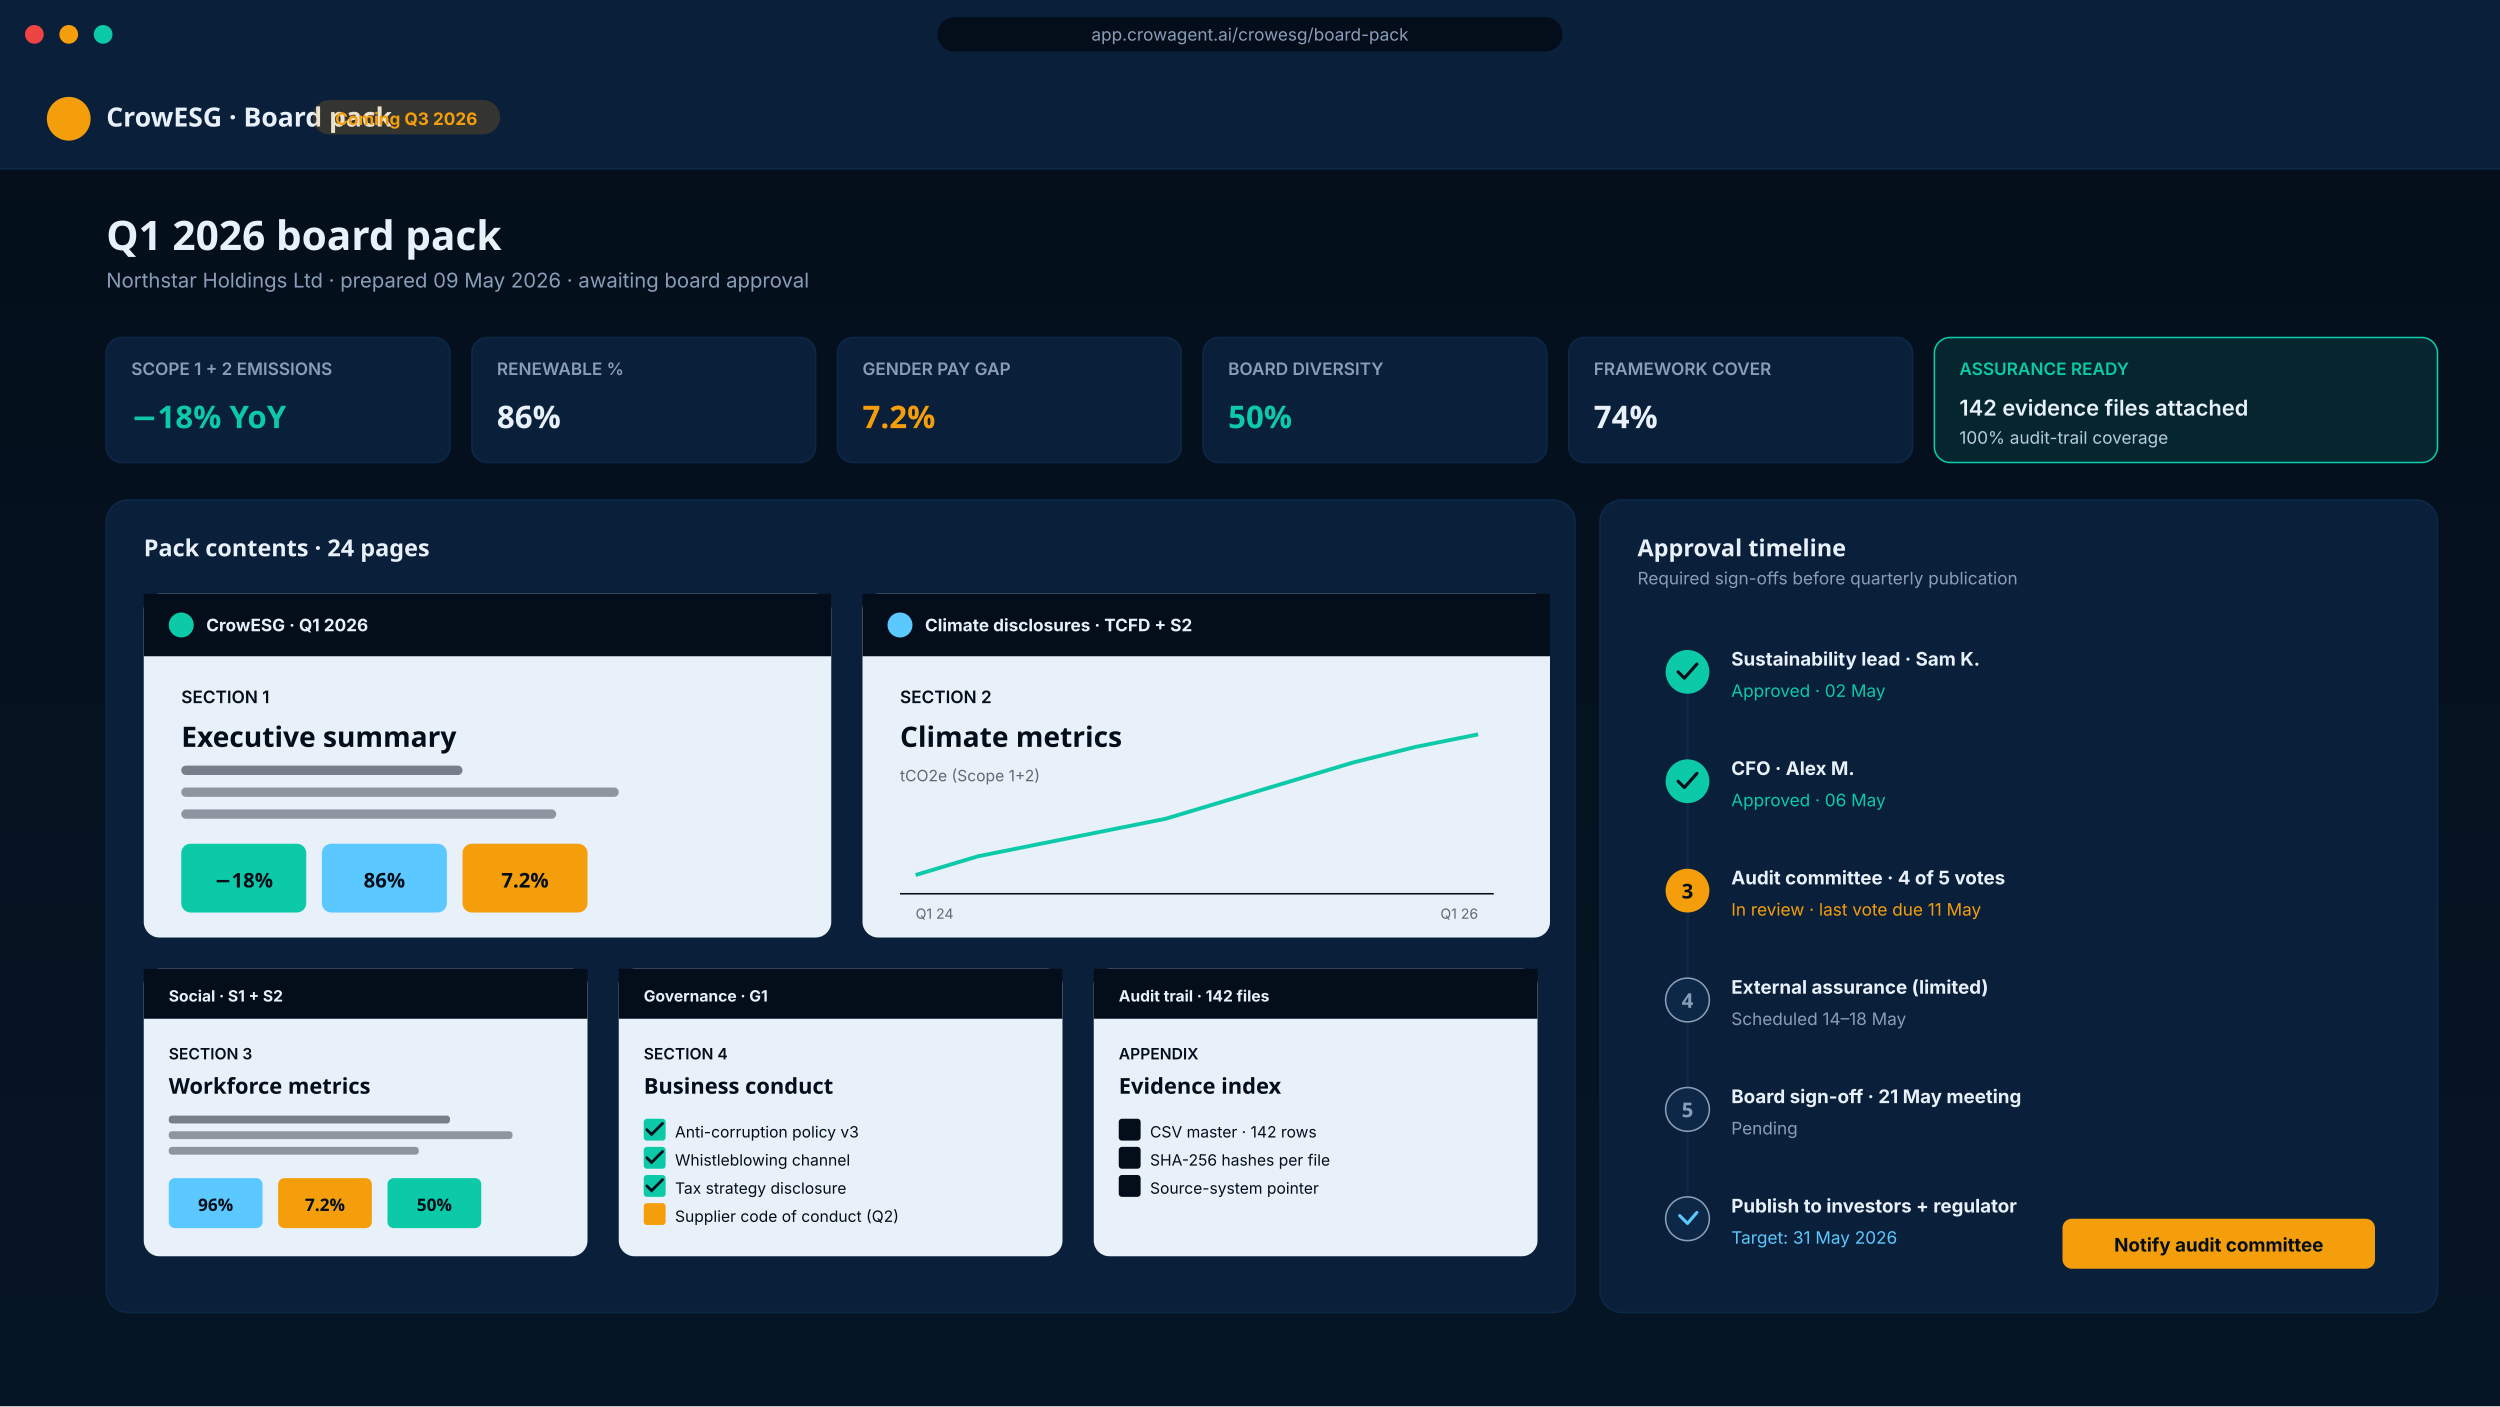
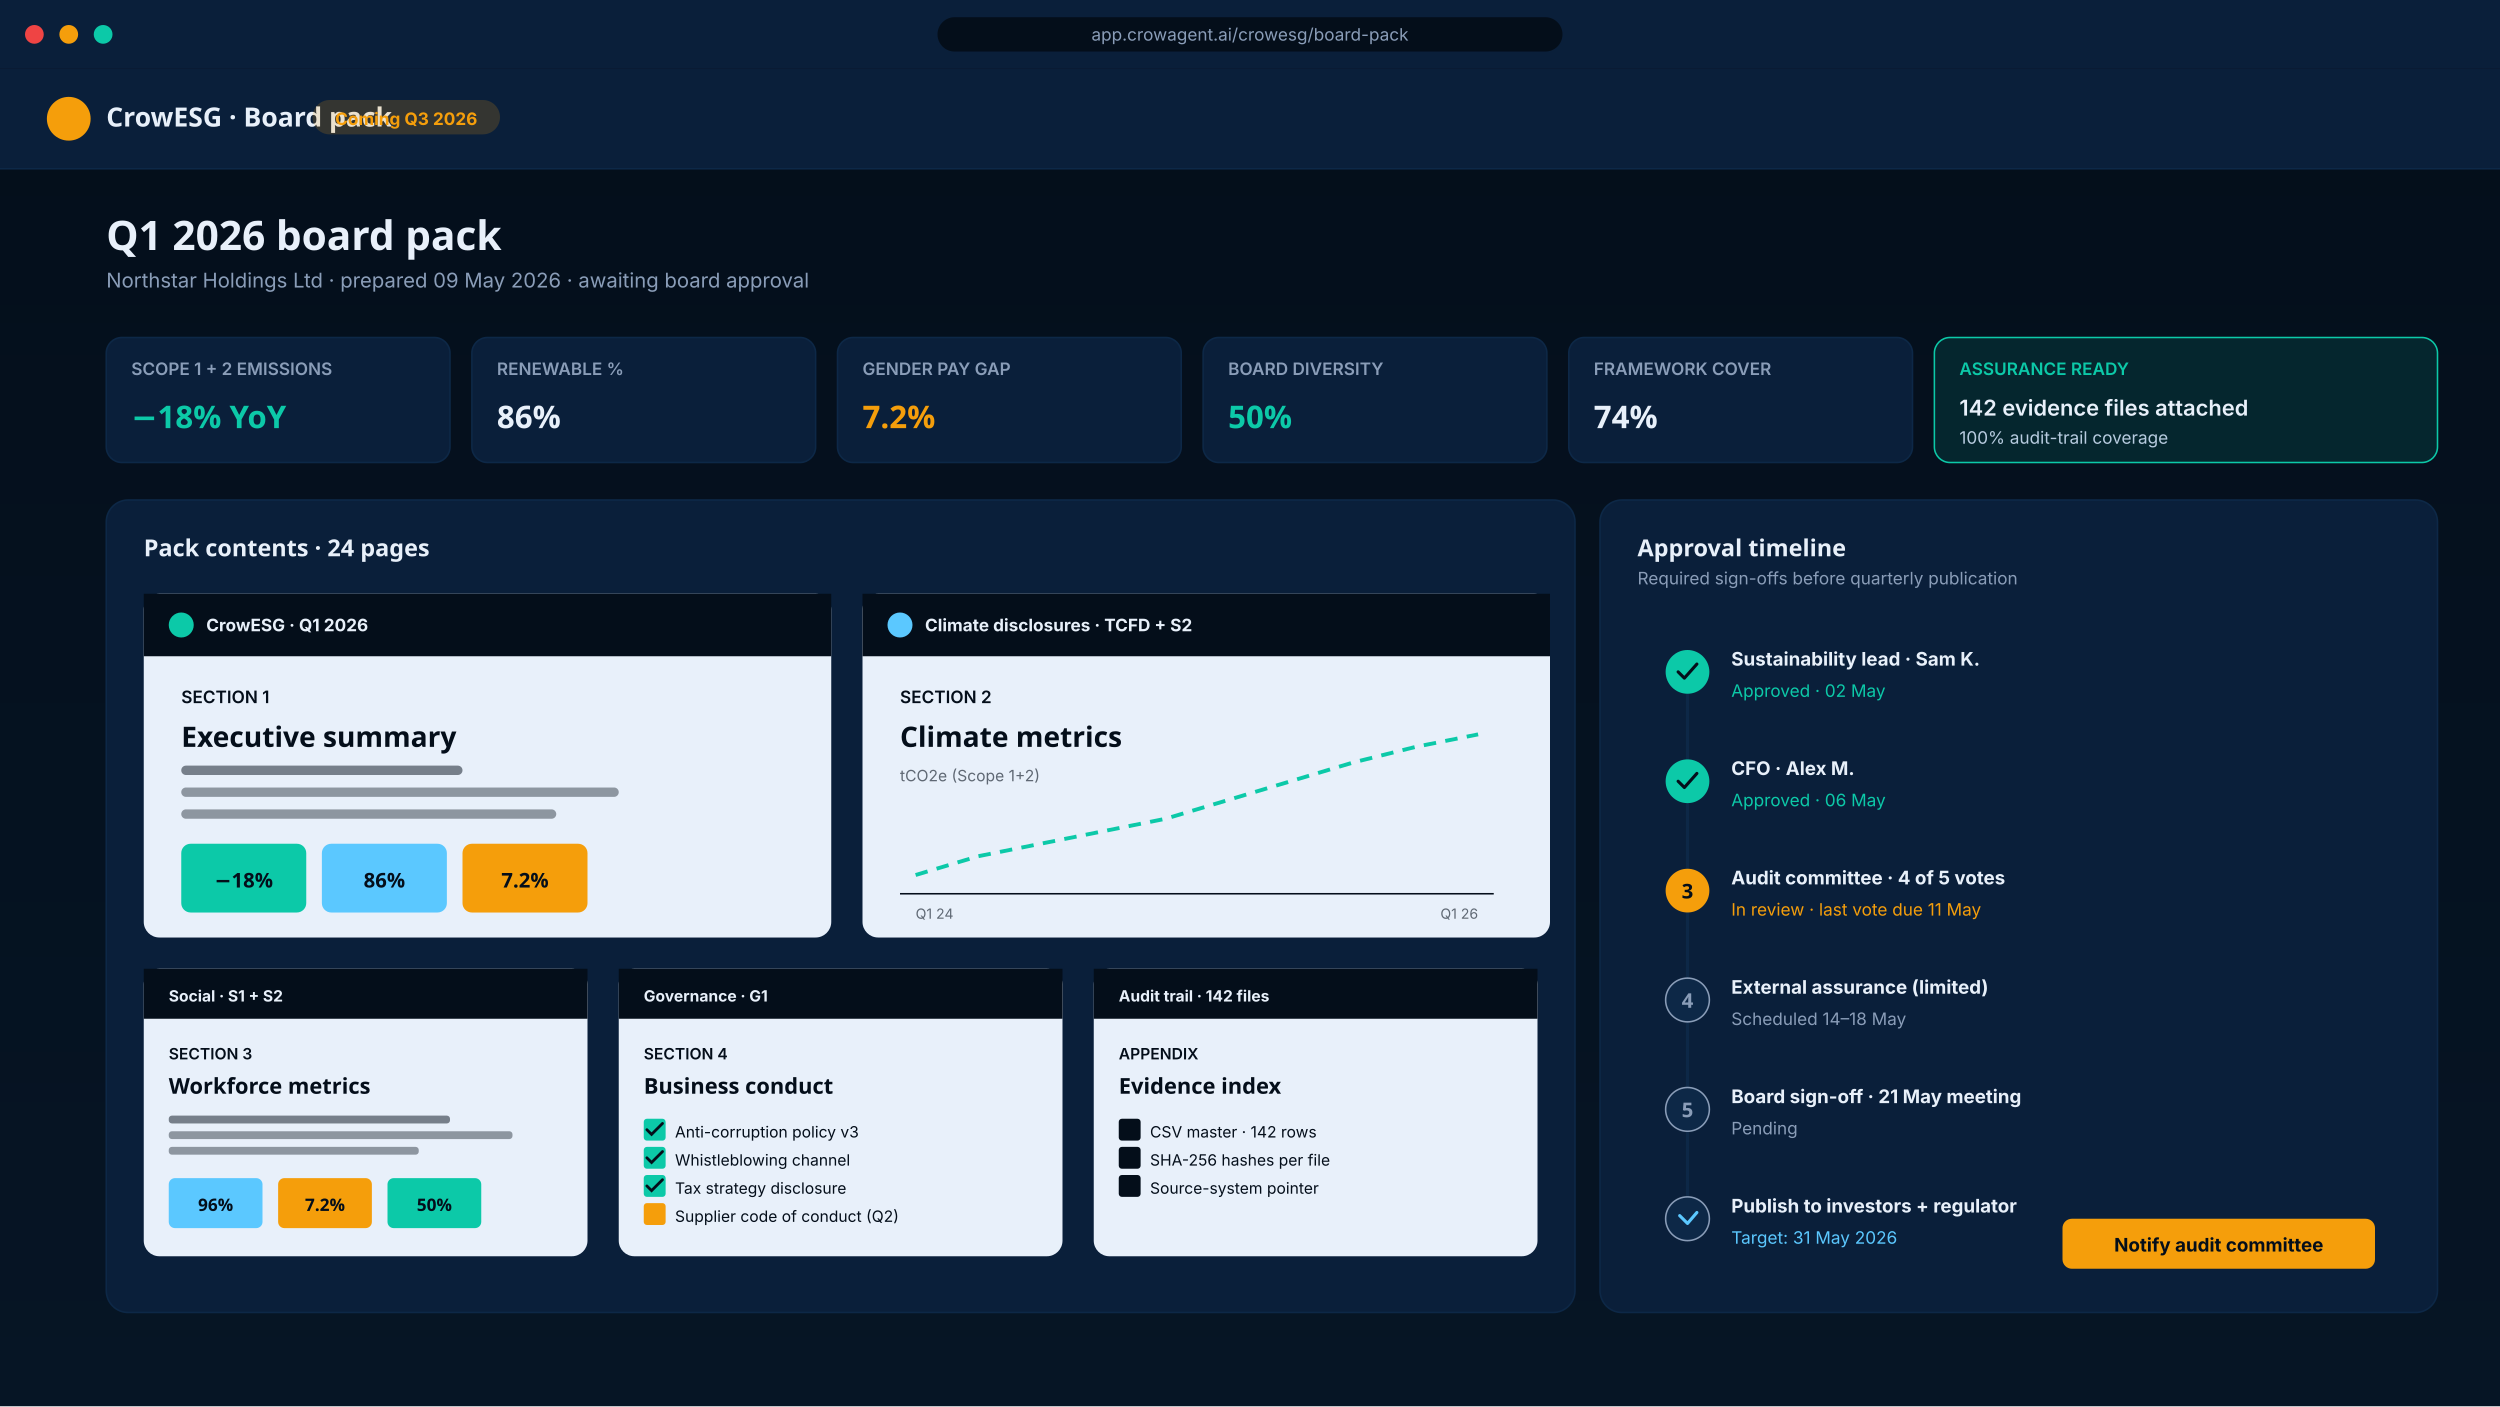
<svg xmlns="http://www.w3.org/2000/svg" viewBox="0 0 1600 900" role="img" aria-label="CrowESG board pack mockup with KPI summary, multi-framework coverage, narrative panel and approval timeline">
  <defs>
    <linearGradient id="bgBP" x1="0" y1="0" x2="0" y2="1">
      <stop offset="0" stop-color="#040E1A" />
      <stop offset="1" stop-color="#061525" />
    </linearGradient>
  </defs>
  <style>
    .f { font-family: 'Plus Jakarta Sans', system-ui, sans-serif; }
    .b { font-family: 'Inter', system-ui, sans-serif; }
    .m { font-family: 'JetBrains Mono', ui-monospace, monospace; }
+     @keyframes sf23ax-soft{0%,100%{opacity:1}50%{opacity:.78}}
+     @keyframes sf23ax-blink{0%,100%{opacity:1}50%{opacity:.4}}
+     @keyframes sf23ax-march{from{stroke-dashoffset:0}to{stroke-dashoffset:-32}}
+     @keyframes sf23ax-breathe{0%,100%{opacity:1}50%{opacity:.88}}
+     rect[fill="#0CC9A8"]:not([fill-opacity]){animation:sf23ax-soft 3.8s ease-in-out infinite}
+     rect[fill="#F59E0B"]:not([fill-opacity]){animation:sf23ax-soft 2.6s ease-in-out infinite}
+     rect[fill="#EF4444"]:not([fill-opacity]){animation:sf23ax-blink 2s ease-in-out infinite}
+     rect[fill="#5BC8FF"]:not([fill-opacity]){animation:sf23ax-soft 4.4s ease-in-out infinite}
+     circle[fill="#0CC9A8"]{animation:sf23ax-soft 3.8s ease-in-out infinite}
+     circle[fill="#F59E0B"]{animation:sf23ax-soft 2.6s ease-in-out infinite}
+     circle[fill="#EF4444"]{animation:sf23ax-blink 2s ease-in-out infinite}
+     circle[fill="#5BC8FF"]{animation:sf23ax-soft 4.4s ease-in-out infinite}
+     circle[fill="#A78BFA"]{animation:sf23ax-breathe 5s ease-in-out infinite}
+     polyline{stroke-dasharray:8 6;animation:sf23ax-march 2.4s linear infinite}
+     text[font-size="20"],text[font-size="22"],text[font-size="24"],text[font-size="26"],text[font-size="28"],text[font-size="32"],text[font-size="34"],text[font-size="56"],text[font-size="92"]{animation:sf23ax-breathe 5.4s ease-in-out infinite}
+     @media (prefers-reduced-motion:reduce){*{animation:none!important}}
  </style>
  <rect width="1600" height="900" fill="url(#bgBP)" />
  <rect x="0" y="0" width="1600" height="44" fill="#0A1F3A" />
  <circle cx="22" cy="22" r="6" fill="#EF4444" />
  <circle cx="44" cy="22" r="6" fill="#F59E0B" />
  <circle cx="66" cy="22" r="6" fill="#0CC9A8" />
  <rect x="600" y="11" width="400" height="22" rx="11" fill="#040E1A" />
  <text x="800" y="26" text-anchor="middle" class="b" font-size="11" fill="#8A9DB8">app.crowagent.ai/crowesg/board-pack</text>
  <rect x="0" y="44" width="1600" height="64" fill="#0A1F3A" />
  <line x1="0" y1="108" x2="1600" y2="108" stroke="#0D2847" />
  <circle cx="44" cy="76" r="14" fill="#F59E0B" />
  <text x="68" y="81" class="f" font-size="17" font-weight="700" fill="#E8F0FA">CrowESG · Board pack</text>
  <rect x="200" y="64" width="120" height="22" rx="11" fill="#F59E0B" fill-opacity="0.18" />
  <text x="260" y="80" text-anchor="middle" class="b" font-size="11" font-weight="700" fill="#F59E0B">Coming Q3 2026</text>
  <text x="68" y="160" class="f" font-size="26" font-weight="700" fill="#E8F0FA">Q1 2026 board pack</text>
  <text x="68" y="184" class="b" font-size="13" fill="#8A9DB8">Northstar Holdings Ltd · prepared 09 May 2026 · awaiting board approval</text>
  <rect x="68" y="216" width="220" height="80" rx="10" fill="#0A1F3A" stroke="#0D2847" />
  <text x="84" y="240" class="b" font-size="11" font-weight="600" fill="#8A9DB8">SCOPE 1 + 2 EMISSIONS</text>
  <text x="84" y="274" class="f" font-size="20" font-weight="700" fill="#0CC9A8">−18% YoY</text>
  <rect x="302" y="216" width="220" height="80" rx="10" fill="#0A1F3A" stroke="#0D2847" />
  <text x="318" y="240" class="b" font-size="11" font-weight="600" fill="#8A9DB8">RENEWABLE %</text>
  <text x="318" y="274" class="f" font-size="20" font-weight="700" fill="#E8F0FA">86%</text>
  <rect x="536" y="216" width="220" height="80" rx="10" fill="#0A1F3A" stroke="#0D2847" />
  <text x="552" y="240" class="b" font-size="11" font-weight="600" fill="#8A9DB8">GENDER PAY GAP</text>
  <text x="552" y="274" class="f" font-size="20" font-weight="700" fill="#F59E0B">7.2%</text>
  <rect x="770" y="216" width="220" height="80" rx="10" fill="#0A1F3A" stroke="#0D2847" />
  <text x="786" y="240" class="b" font-size="11" font-weight="600" fill="#8A9DB8">BOARD DIVERSITY</text>
  <text x="786" y="274" class="f" font-size="20" font-weight="700" fill="#0CC9A8">50%</text>
  <rect x="1004" y="216" width="220" height="80" rx="10" fill="#0A1F3A" stroke="#0D2847" />
  <text x="1020" y="240" class="b" font-size="11" font-weight="600" fill="#8A9DB8">FRAMEWORK COVER</text>
  <text x="1020" y="274" class="f" font-size="20" font-weight="700" fill="#E8F0FA">74%</text>
  <rect x="1238" y="216" width="322" height="80" rx="10" fill="#0CC9A8" fill-opacity="0.12" stroke="#0CC9A8" />
  <text x="1254" y="240" class="b" font-size="11" font-weight="600" fill="#0CC9A8">ASSURANCE READY</text>
  <text x="1254" y="266" class="b" font-size="14" font-weight="600" fill="#E8F0FA">142 evidence files attached</text>
  <text x="1254" y="284" class="b" font-size="11" fill="#B8CCE0">100% audit-trail coverage</text>
  <rect x="68" y="320" width="940" height="520" rx="14" fill="#0A1F3A" stroke="#0D2847" />
  <text x="92" y="356" class="f" font-size="15" font-weight="700" fill="#E8F0FA">Pack contents · 24 pages</text>
  <rect x="92" y="380" width="440" height="220" rx="10" fill="#E8F0FA" />
  <rect x="92" y="380" width="440" height="40" fill="#040E1A" />
  <circle cx="116" cy="400" r="8" fill="#0CC9A8" />
  <text x="132" y="404" class="b" font-size="11" font-weight="700" fill="#E8F0FA">CrowESG · Q1 2026</text>
  <text x="116" y="450" class="b" font-size="11" font-weight="600" fill="#040E1A">SECTION 1</text>
  <text x="116" y="478" class="f" font-size="18" font-weight="700" fill="#040E1A">Executive summary</text>
  <rect x="116" y="490" width="180" height="6" rx="3" fill="#040E1A" opacity="0.5" />
  <rect x="116" y="504" width="280" height="6" rx="3" fill="#040E1A" opacity="0.4" />
  <rect x="116" y="518" width="240" height="6" rx="3" fill="#040E1A" opacity="0.4" />
  <rect x="116" y="540" width="80" height="44" rx="6" fill="#0CC9A8" />
  <text x="156" y="568" text-anchor="middle" class="f" font-size="13" font-weight="700" fill="#040E1A">−18%</text>
  <rect x="206" y="540" width="80" height="44" rx="6" fill="#5BC8FF" />
  <text x="246" y="568" text-anchor="middle" class="f" font-size="13" font-weight="700" fill="#040E1A">86%</text>
  <rect x="296" y="540" width="80" height="44" rx="6" fill="#F59E0B" />
  <text x="336" y="568" text-anchor="middle" class="f" font-size="13" font-weight="700" fill="#040E1A">7.2%</text>
  <rect x="552" y="380" width="440" height="220" rx="10" fill="#E8F0FA" />
  <rect x="552" y="380" width="440" height="40" fill="#040E1A" />
  <circle cx="576" cy="400" r="8" fill="#5BC8FF" />
  <text x="592" y="404" class="b" font-size="11" font-weight="700" fill="#E8F0FA">Climate disclosures · TCFD + S2</text>
  <text x="576" y="450" class="b" font-size="11" font-weight="600" fill="#040E1A">SECTION 2</text>
  <text x="576" y="478" class="f" font-size="18" font-weight="700" fill="#040E1A">Climate metrics</text>
  <line x1="576" y1="572" x2="956" y2="572" stroke="#040E1A" stroke-width="1" />
  <polyline points="586,560 626,548 666,540 706,532 746,524 786,512 826,500 866,488 906,478 946,470" fill="none" stroke="#0CC9A8" stroke-width="2.5" />
  <text x="576" y="500" class="b" font-size="10" fill="#040E1A" opacity="0.6">tCO2e (Scope 1+2)</text>
  <text x="586" y="588" class="b" font-size="9" fill="#040E1A" opacity="0.6">Q1 24</text>
  <text x="946" y="588" text-anchor="end" class="b" font-size="9" fill="#040E1A" opacity="0.6">Q1 26</text>
  <rect x="92" y="620" width="284" height="184" rx="10" fill="#E8F0FA" />
  <rect x="92" y="620" width="284" height="32" fill="#040E1A" />
  <text x="108" y="641" class="b" font-size="10" font-weight="700" fill="#E8F0FA">Social · S1 + S2</text>
  <text x="108" y="678" class="b" font-size="10" font-weight="600" fill="#040E1A">SECTION 3</text>
  <text x="108" y="700" class="f" font-size="14" font-weight="700" fill="#040E1A">Workforce metrics</text>
  <rect x="108" y="714" width="180" height="5" rx="2" fill="#040E1A" opacity="0.5" />
  <rect x="108" y="724" width="220" height="5" rx="2" fill="#040E1A" opacity="0.4" />
  <rect x="108" y="734" width="160" height="5" rx="2" fill="#040E1A" opacity="0.4" />
  <rect x="108" y="754" width="60" height="32" rx="4" fill="#5BC8FF" />
  <text x="138" y="775" text-anchor="middle" class="f" font-size="11" font-weight="700" fill="#040E1A">96%</text>
  <rect x="178" y="754" width="60" height="32" rx="4" fill="#F59E0B" />
  <text x="208" y="775" text-anchor="middle" class="f" font-size="11" font-weight="700" fill="#040E1A">7.2%</text>
  <rect x="248" y="754" width="60" height="32" rx="4" fill="#0CC9A8" />
  <text x="278" y="775" text-anchor="middle" class="f" font-size="11" font-weight="700" fill="#040E1A">50%</text>
  <rect x="396" y="620" width="284" height="184" rx="10" fill="#E8F0FA" />
  <rect x="396" y="620" width="284" height="32" fill="#040E1A" />
  <text x="412" y="641" class="b" font-size="10" font-weight="700" fill="#E8F0FA">Governance · G1</text>
  <text x="412" y="678" class="b" font-size="10" font-weight="600" fill="#040E1A">SECTION 4</text>
  <text x="412" y="700" class="f" font-size="14" font-weight="700" fill="#040E1A">Business conduct</text>
  <rect x="412" y="716" width="14" height="14" rx="2" fill="#0CC9A8" />
  <path d="M414 723 L417 726 L424 719" stroke="#040E1A" stroke-width="1.8" fill="none" stroke-linecap="round" />
  <text x="432" y="728" class="b" font-size="10" fill="#040E1A">Anti-corruption policy v3</text>
  <rect x="412" y="734" width="14" height="14" rx="2" fill="#0CC9A8" />
  <path d="M414 741 L417 744 L424 737" stroke="#040E1A" stroke-width="1.8" fill="none" stroke-linecap="round" />
  <text x="432" y="746" class="b" font-size="10" fill="#040E1A">Whistleblowing channel</text>
  <rect x="412" y="752" width="14" height="14" rx="2" fill="#0CC9A8" />
  <path d="M414 759 L417 762 L424 755" stroke="#040E1A" stroke-width="1.8" fill="none" stroke-linecap="round" />
  <text x="432" y="764" class="b" font-size="10" fill="#040E1A">Tax strategy disclosure</text>
  <rect x="412" y="770" width="14" height="14" rx="2" fill="#F59E0B" />
  <text x="432" y="782" class="b" font-size="10" fill="#040E1A">Supplier code of conduct (Q2)</text>
  <rect x="700" y="620" width="284" height="184" rx="10" fill="#E8F0FA" />
  <rect x="700" y="620" width="284" height="32" fill="#040E1A" />
  <text x="716" y="641" class="b" font-size="10" font-weight="700" fill="#E8F0FA">Audit trail · 142 files</text>
  <text x="716" y="678" class="b" font-size="10" font-weight="600" fill="#040E1A">APPENDIX</text>
  <text x="716" y="700" class="f" font-size="14" font-weight="700" fill="#040E1A">Evidence index</text>
  <rect x="716" y="716" width="14" height="14" rx="2" fill="#040E1A" />
  <text x="736" y="728" class="b" font-size="10" fill="#040E1A">CSV master · 142 rows</text>
  <rect x="716" y="734" width="14" height="14" rx="2" fill="#040E1A" />
  <text x="736" y="746" class="b" font-size="10" fill="#040E1A">SHA-256 hashes per file</text>
  <rect x="716" y="752" width="14" height="14" rx="2" fill="#040E1A" />
  <text x="736" y="764" class="b" font-size="10" fill="#040E1A">Source-system pointer</text>
  <rect x="1024" y="320" width="536" height="520" rx="14" fill="#0A1F3A" stroke="#0D2847" />
  <text x="1048" y="356" class="f" font-size="15" font-weight="700" fill="#E8F0FA">Approval timeline</text>
  <text x="1048" y="374" class="b" font-size="11" fill="#8A9DB8">Required sign-offs before quarterly publication</text>
  <line x1="1080" y1="420" x2="1080" y2="780" stroke="#0D2847" stroke-width="2" />
  <circle cx="1080" cy="430" r="14" fill="#0CC9A8" />
  <path d="M1074 430 L1078 434 L1086 425" stroke="#040E1A" stroke-width="2" fill="none" stroke-linecap="round" stroke-linejoin="round" />
  <text x="1108" y="426" class="b" font-size="12" font-weight="700" fill="#E8F0FA">Sustainability lead · Sam K.</text>
  <text x="1108" y="446" class="b" font-size="11" fill="#0CC9A8">Approved · 02 May</text>
  <circle cx="1080" cy="500" r="14" fill="#0CC9A8" />
  <path d="M1074 500 L1078 504 L1086 495" stroke="#040E1A" stroke-width="2" fill="none" stroke-linecap="round" stroke-linejoin="round" />
  <text x="1108" y="496" class="b" font-size="12" font-weight="700" fill="#E8F0FA">CFO · Alex M.</text>
  <text x="1108" y="516" class="b" font-size="11" fill="#0CC9A8">Approved · 06 May</text>
  <circle cx="1080" cy="570" r="14" fill="#F59E0B" />
  <text x="1080" y="575" text-anchor="middle" class="f" font-size="13" font-weight="700" fill="#040E1A">3</text>
  <text x="1108" y="566" class="b" font-size="12" font-weight="700" fill="#E8F0FA">Audit committee · 4 of 5 votes</text>
  <text x="1108" y="586" class="b" font-size="11" fill="#F59E0B">In review · last vote due 11 May</text>
  <circle cx="1080" cy="640" r="14" fill="#0D2847" stroke="#8A9DB8" />
  <text x="1080" y="645" text-anchor="middle" class="f" font-size="13" font-weight="700" fill="#8A9DB8">4</text>
  <text x="1108" y="636" class="b" font-size="12" font-weight="700" fill="#E8F0FA">External assurance (limited)</text>
  <text x="1108" y="656" class="b" font-size="11" fill="#8A9DB8">Scheduled 14–18 May</text>
  <circle cx="1080" cy="710" r="14" fill="#0D2847" stroke="#8A9DB8" />
  <text x="1080" y="715" text-anchor="middle" class="f" font-size="13" font-weight="700" fill="#8A9DB8">5</text>
  <text x="1108" y="706" class="b" font-size="12" font-weight="700" fill="#E8F0FA">Board sign-off · 21 May meeting</text>
  <text x="1108" y="726" class="b" font-size="11" fill="#8A9DB8">Pending</text>
  <circle cx="1080" cy="780" r="14" fill="#0D2847" stroke="#8A9DB8" />
  <path d="M1075 778 L1080 783 L1086 776" stroke="#5BC8FF" stroke-width="2" fill="none" stroke-linecap="round" stroke-linejoin="round" />
  <text x="1108" y="776" class="b" font-size="12" font-weight="700" fill="#E8F0FA">Publish to investors + regulator</text>
  <text x="1108" y="796" class="b" font-size="11" fill="#5BC8FF">Target: 31 May 2026</text>
  <rect x="1320" y="780" width="200" height="32" rx="6" fill="#F59E0B" />
  <text x="1420" y="801" text-anchor="middle" class="b" font-size="12" font-weight="700" fill="#040E1A">Notify audit committee</text>
</svg>
